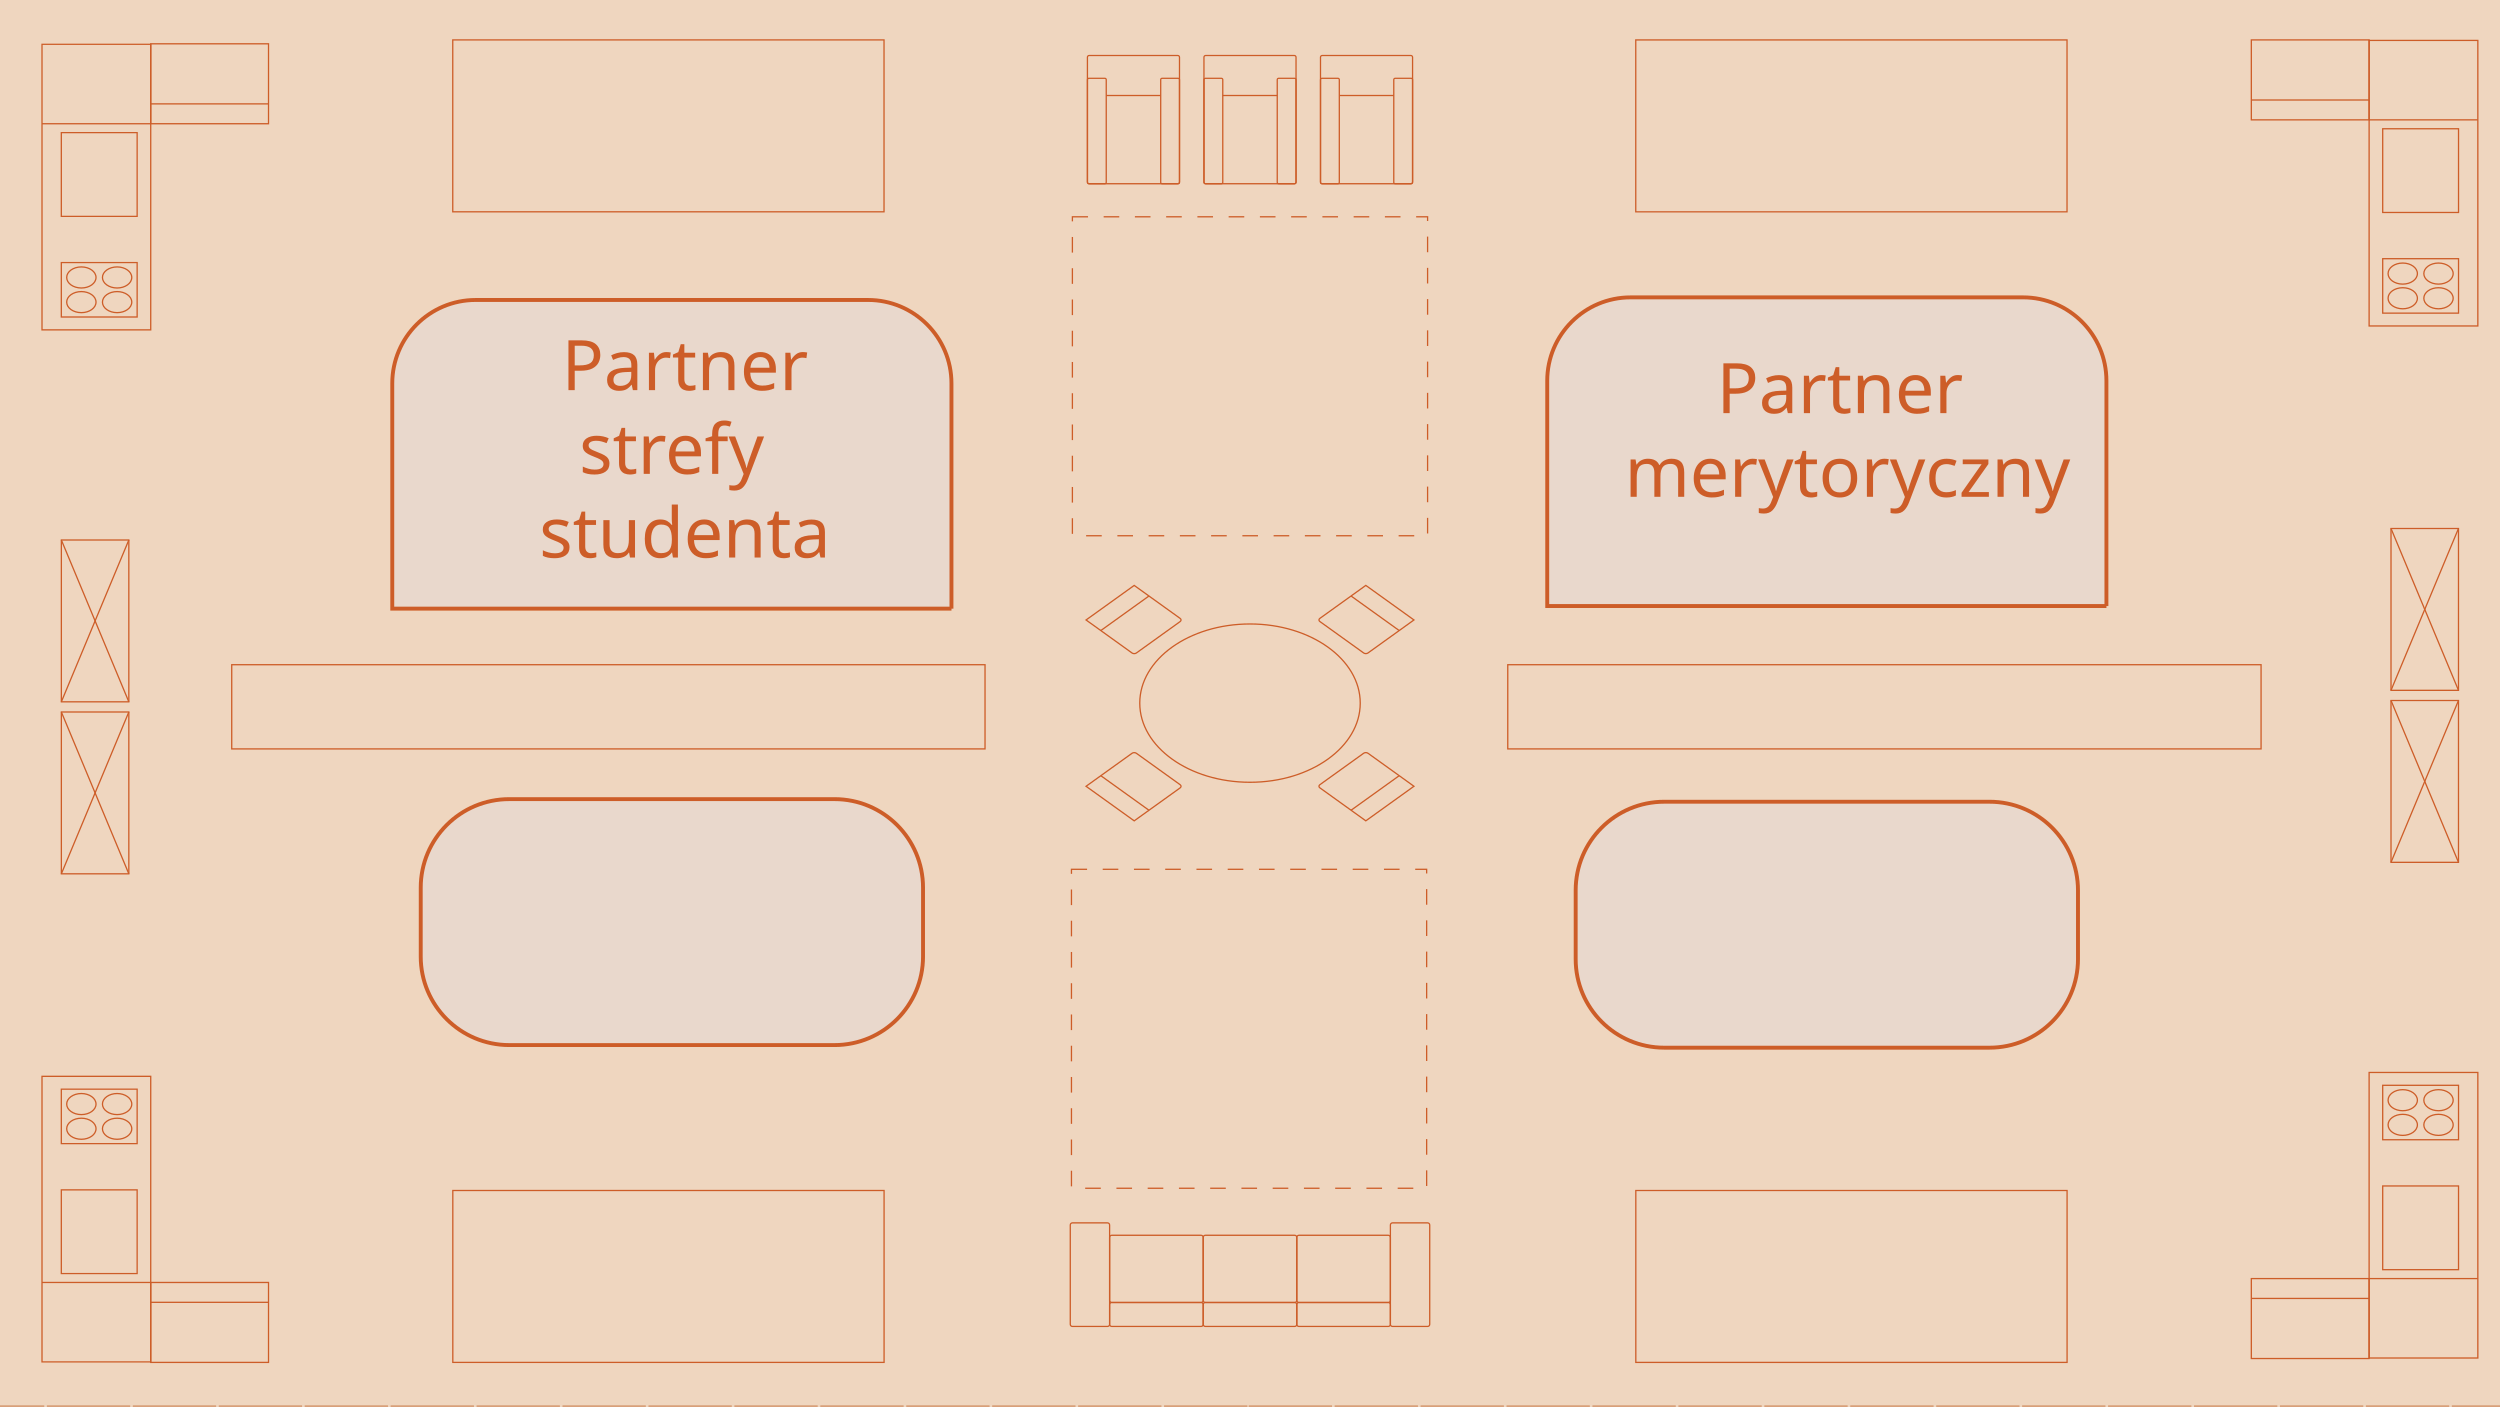
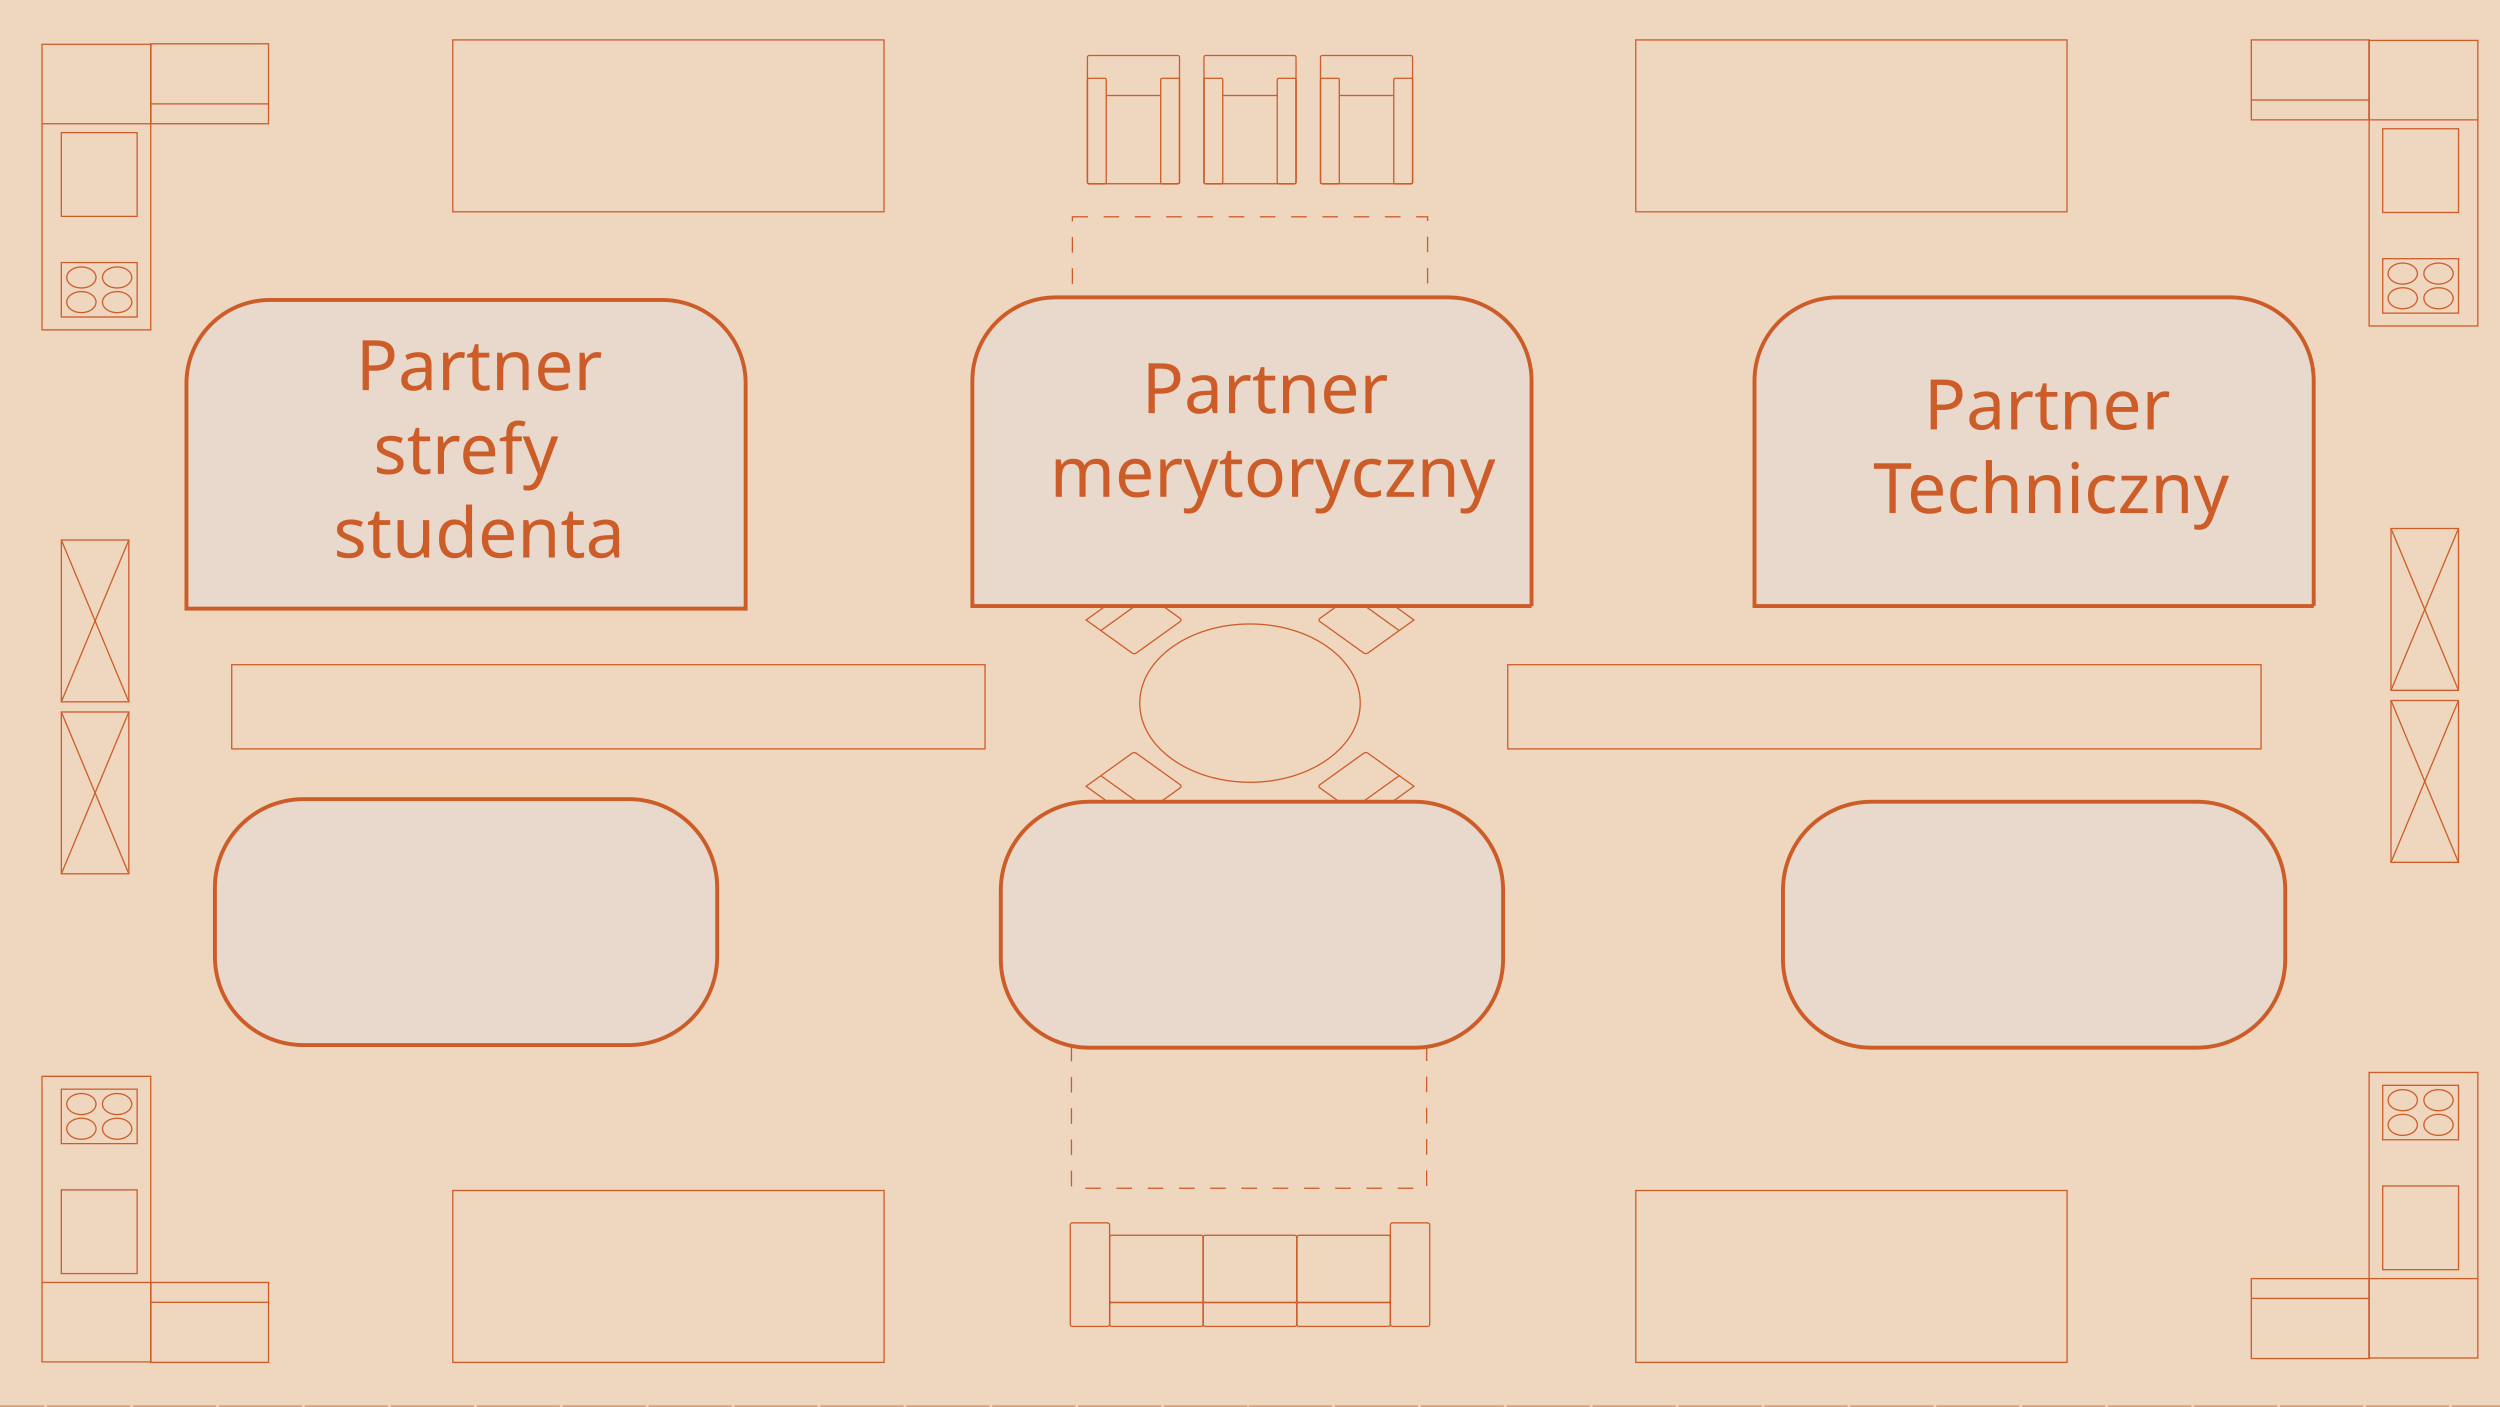
<svg xmlns="http://www.w3.org/2000/svg" xmlns:xlink="http://www.w3.org/1999/xlink" version="1.1" id="Warstwa_1" x="0px" y="0px" viewBox="0 0 1920 1080" style="enable-background:new 0 0 1920 1080;" xml:space="preserve">
  <style type="text/css">
	.st0{fill:none;}
	.st1{fill:none;stroke:#CD5D28;stroke-width:3;stroke-miterlimit:10;}
	.st2{fill:none;stroke:#CD5D28;stroke-miterlimit:10;}
	.st3{fill:#EFD6BF;}
	.st4{opacity:0.16;}
	.st5{fill:url(#SVGID_1_);}
	.st6{fill:url(#SVGID_2_);}
	.st7{fill:url(#SVGID_3_);}
	.st8{fill:url(#SVGID_4_);}
	.st9{fill:url(#SVGID_5_);}
	.st10{fill:url(#SVGID_6_);}
	.st11{fill:none;stroke:#CD5D28;stroke-miterlimit:10;stroke-dasharray:12;}
	.st12{fill:url(#SVGID_7_);}
	.st13{fill:none;stroke:#CD5D28;stroke-width:2;stroke-miterlimit:10;stroke-dasharray:12;}
	.st14{fill:url(#SVGID_8_);}
	.st15{fill:#F37442;}
	.st16{fill:#E5925B;}
	.st17{fill:url(#);}
	.st18{fill:#DF692D;}
	.st19{fill:#E4882B;}
	.st20{fill:#E4862B;}
	.st21{fill:#E2B232;}
	.st22{clip-path:url(#SVGID_10_);}
- 	.st23{fill:#CD5D28;}
- 	.st24{fill:#EDD6C0;}
- 	.st25{opacity:0.65;fill:#E1C3A3;}
- 	.st26{fill:#231F20;}
- 	.st27{fill:#F68E27;}
- 	.st28{fill:url(#SVGID_11_);}
- 	.st29{opacity:0.71;fill:#EFD8AF;}
- 	.st30{opacity:0.75;}
- 	.st31{fill:#D9B98D;}
- 	.st32{opacity:0.67;fill:#E5A875;}
- 	.st33{opacity:0.33;}
- 	.st34{fill:#EEE4CB;}
- 	.st35{opacity:0.65;fill:#D1925A;}
- 	.st36{fill:#D1925A;}
- 	.st37{opacity:0.65;}
- 	.st38{opacity:0.52;fill:#D1925A;}
- 	.st39{fill:none;stroke:#D1925A;stroke-miterlimit:10;}
- 	.st40{fill:none;stroke:#D1925A;stroke-width:3;stroke-miterlimit:10;}
- 	.st41{fill:none;stroke:#CD5D28;stroke-width:0.75;stroke-miterlimit:10;}
- 	.st42{opacity:0.77;}
- 	.st43{fill:none;stroke:#D1925A;stroke-width:0.25;stroke-miterlimit:10;}
- 	.st44{opacity:0.66;}
- 	.st45{fill:none;stroke:#D1925A;stroke-width:7;stroke-miterlimit:10;}
- 	.st46{opacity:0.69;fill:none;stroke:#D1925A;stroke-width:7;stroke-miterlimit:10;}
- 	.st47{fill:none;stroke:#CD5D28;stroke-width:10;stroke-miterlimit:10;}
- 	.st48{fill:none;stroke:#CD5D28;stroke-width:2;stroke-miterlimit:10;}
- 	.st49{clip-path:url(#SVGID_13_);}
- 	.st50{clip-path:url(#SVGID_15_);}
- 	.st51{clip-path:url(#SVGID_17_);}
- 	.st52{clip-path:url(#SVGID_19_);}
- 	.st53{clip-path:url(#SVGID_21_);}
- 	.st54{clip-path:url(#SVGID_23_);}
- 	.st55{fill:none;stroke:#CD5D28;stroke-linejoin:round;stroke-miterlimit:10;}
- 	.st56{fill:none;stroke:#622507;stroke-miterlimit:10;}
- 	.st57{fill:none;stroke:#CD5D28;stroke-width:0.5;stroke-miterlimit:10;}
- 	.st58{fill:none;stroke:#F7B143;stroke-width:0.5;stroke-miterlimit:10;}
- 	.st59{fill:#E9D8CC;stroke:#CD5D28;stroke-width:3;stroke-miterlimit:10;}
- 	.st60{fill:none;stroke:#D8A07A;stroke-width:2;stroke-miterlimit:10;}
- 	.st61{opacity:0.59;}
- 	.st62{fill:none;stroke:#CD5D28;stroke-miterlimit:10;stroke-dasharray:11.968,11.968;}
- 	.st63{fill:none;stroke:#CD5D28;stroke-miterlimit:10;stroke-dasharray:12.121,12.121;}
- 	.st64{fill:none;stroke:#CD5D28;stroke-miterlimit:10;stroke-dasharray:12.109,12.109;}
- 	.st65{fill:#E4BB9D;stroke:#CD5D28;stroke-width:3;stroke-miterlimit:10;}
- 	.st66{font-family:'UnicaOne-Regular';}
- 	.st67{font-size:53.567px;}
- 	.st68{fill:none;stroke:#CD5D28;stroke-width:0.1;stroke-miterlimit:10;}
- 	.st69{clip-path:url(#SVGID_31_);}
- 	.st70{clip-path:url(#SVGID_33_);}
- 	.st71{clip-path:url(#SVGID_35_);}
- 	.st72{clip-path:url(#SVGID_37_);}
- 	.st73{clip-path:url(#SVGID_39_);}
- 	.st74{clip-path:url(#SVGID_41_);}
- 	.st75{opacity:0.71;}
+ 	.st23{clip-path:url(#SVGID_12_);}
+ 	.st24{fill:#CD5D28;}
+ 	.st25{fill:#EDD6C0;}
+ 	.st26{opacity:0.65;fill:#E1C3A3;}
+ 	.st27{fill:#231F20;}
+ 	.st28{fill:#F68E27;}
+ 	.st29{fill:url(#SVGID_15_);}
+ 	.st30{opacity:0.71;fill:#EFD8AF;}
+ 	.st31{opacity:0.75;}
+ 	.st32{fill:#D9B98D;}
+ 	.st33{opacity:0.67;fill:#E5A875;}
+ 	.st34{opacity:0.33;}
+ 	.st35{fill:#EEE4CB;}
+ 	.st36{opacity:0.65;fill:#D1925A;}
+ 	.st37{fill:#D1925A;}
+ 	.st38{opacity:0.65;}
+ 	.st39{opacity:0.52;fill:#D1925A;}
+ 	.st40{fill:none;stroke:#D1925A;stroke-miterlimit:10;}
+ 	.st41{fill:none;stroke:#D1925A;stroke-width:3;stroke-miterlimit:10;}
+ 	.st42{fill:none;stroke:#CD5D28;stroke-width:0.75;stroke-miterlimit:10;}
+ 	.st43{opacity:0.77;}
+ 	.st44{fill:none;stroke:#D1925A;stroke-width:0.25;stroke-miterlimit:10;}
+ 	.st45{opacity:0.66;}
+ 	.st46{fill:none;stroke:#D1925A;stroke-width:7;stroke-miterlimit:10;}
+ 	.st47{opacity:0.69;fill:none;stroke:#D1925A;stroke-width:7;stroke-miterlimit:10;}
+ 	.st48{fill:none;stroke:#CD5D28;stroke-width:10;stroke-miterlimit:10;}
+ 	.st49{fill:none;stroke:#CD5D28;stroke-width:2;stroke-miterlimit:10;}
+ 	.st50{clip-path:url(#SVGID_17_);}
+ 	.st51{clip-path:url(#SVGID_19_);}
+ 	.st52{clip-path:url(#SVGID_21_);}
+ 	.st53{clip-path:url(#SVGID_23_);}
+ 	.st54{clip-path:url(#SVGID_25_);}
+ 	.st55{clip-path:url(#SVGID_27_);}
+ 	.st56{fill:none;stroke:#CD5D28;stroke-linejoin:round;stroke-miterlimit:10;}
+ 	.st57{fill:none;stroke:#622507;stroke-miterlimit:10;}
+ 	.st58{fill:none;stroke:#CD5D28;stroke-width:0.5;stroke-miterlimit:10;}
+ 	.st59{fill:none;stroke:#F7B143;stroke-width:0.5;stroke-miterlimit:10;}
+ 	.st60{fill:#E9D8CC;stroke:#CD5D28;stroke-width:3;stroke-miterlimit:10;}
+ 	.st61{fill:none;stroke:#D8A07A;stroke-width:2;stroke-miterlimit:10;}
+ 	.st62{opacity:0.59;}
+ 	.st63{fill:none;stroke:#CD5D28;stroke-miterlimit:10;stroke-dasharray:11.968,11.968;}
+ 	.st64{fill:none;stroke:#CD5D28;stroke-miterlimit:10;stroke-dasharray:12.121,12.121;}
+ 	.st65{fill:none;stroke:#CD5D28;stroke-miterlimit:10;stroke-dasharray:12.109,12.109;}
+ 	.st66{fill:#E4BB9D;stroke:#CD5D28;stroke-width:3;stroke-miterlimit:10;}
+ 	.st67{font-family:'UnicaOne-Regular';}
+ 	.st68{font-size:53.567px;}
+ 	.st69{fill:none;stroke:#CD5D28;stroke-width:0.1;stroke-miterlimit:10;}
+ 	.st70{clip-path:url(#SVGID_35_);}
+ 	.st71{clip-path:url(#SVGID_37_);}
+ 	.st72{clip-path:url(#SVGID_39_);}
+ 	.st73{clip-path:url(#SVGID_41_);}
+ 	.st74{clip-path:url(#SVGID_43_);}
+ 	.st75{clip-path:url(#SVGID_45_);}
+ 	.st76{opacity:0.71;}
+ 	.st77{fill:#E8D7CB;stroke:#CC5D27;stroke-width:3;stroke-miterlimit:10;}
+ 	.st78{opacity:0.09;fill:#FFFFFF;}
+ 	.st79{fill:#BCD043;}
+ 	.st80{fill:#1D1D1B;}
+ 	.st81{fill:#56B47F;}
+ 	.st82{fill:#48BBC7;}
+ 	.st83{fill:#DB296A;}
+ 	.st84{fill:#A54793;}
+ 	.st85{fill:#ED751D;}
+ 	.st86{fill:#F18E2A;}
+ 	.st87{fill:#DB151B;}
+ 	.st88{fill:#1D1E1C;}
+ 	.st89{fill:#0871B6;}
+ 	.st90{fill:#F5A222;}
+ 	.st91{fill:#77B52E;}
+ 	.st92{fill:#E00C19;}
+ 	.st93{fill:#BCD043;stroke:#000000;stroke-miterlimit:10;}
+ 	.st94{fill:none;stroke:#000000;stroke-linecap:round;stroke-linejoin:round;stroke-miterlimit:10;}
+ 	.st95{fill:#ED751D;stroke:#010101;stroke-miterlimit:10;}
+ 	.st96{fill:none;stroke:#000000;stroke-width:2;stroke-miterlimit:10;}
+ 	.st97{fill:#DB296A;stroke:#000000;stroke-miterlimit:10;}
+ 	.st98{fill:#48BBC7;stroke:#040202;stroke-miterlimit:10;}
+ 	.st99{fill:#56B47F;stroke:#000000;stroke-miterlimit:10;}
+ 	.st100{fill:#A54793;stroke:#010101;stroke-miterlimit:10;}
+ 	.st101{fill:#F18E2A;stroke:#040202;stroke-miterlimit:10;}
+ 	.st102{fill:#41A1D8;stroke:#010202;stroke-miterlimit:10;}
+ 	.st103{fill:none;stroke:#000000;stroke-miterlimit:10;}
+ 	.st104{fill:#68737A;}
+ 	.st105{fill:#910028;}
+ 	.st106{fill:#E7531D;}
+ 	.st107{fill:#23A6DF;}
+ 	.st108{fill:#010101;}
+ 	.st109{fill:#020202;}
+ 	.st110{fill:#020303;}
+ 	.st111{fill:#273D83;}
+ 	.st112{fill:#523E90;}
+ 	.st113{fill:#592C85;}
+ 	.st114{fill:#FCFCFD;}
+ 	.st115{fill:#010000;}
+ 	.st116{fill:#FFFFFF;}
+ 	.st117{fill:#2C2E71;}
+ 	.st118{fill:#009AAE;}
</style>
  <pattern y="-5400" width="131.06" height="131.18" patternUnits="userSpaceOnUse" id="Nowa_próbka_wzorka_4" viewBox="0 -131.18 131.06 131.18" style="overflow:visible;">
    <g>
      <rect y="-131.18" class="st0" width="131.06" height="131.18" />
      <polyline class="st1" points="131.06,-1.5 1.5,-1.5 1.5,-131.06   " />
      <line class="st2" x1="66.28" y1="-131.18" x2="66.28" y2="-1.5" />
      <line class="st2" x1="97.22" y1="-131.18" x2="97.22" y2="-1.5" />
      <line class="st2" x1="33.07" y1="-131.18" x2="33.07" y2="-1.5" />
      <line class="st2" x1="129.99" y1="-65.21" x2="0.31" y2="-65.21" />
      <line class="st2" x1="129.99" y1="-34.27" x2="0.31" y2="-34.27" />
      <line class="st2" x1="129.99" y1="-98.41" x2="0.31" y2="-98.41" />
    </g>
  </pattern>
  <g>
    <rect x="-5" y="-5320" class="st3" width="1937" height="8560" />
  </g>
  <g class="st4">
    <pattern id="SVGID_1_" xlink:href="#Nowa_prĂłbka_wzorka_4" patternTransform="matrix(1 0 0 0.3268 6.5 -847.5933)" class="st4">
	</pattern>
    <rect x="-8.5" y="-1080" class="st5" width="1937" height="1085" />
  </g>
  <g class="st4">
    <pattern id="SVGID_2_" xlink:href="#Nowa_prĂłbka_wzorka_4" patternTransform="matrix(1 0 0 0.3268 6.5 -839.3646)" class="st4">
	</pattern>
    <rect x="-8.5" class="st6" width="1937" height="1085" />
  </g>
  <g>
    <path class="st2" d="M850.57,1018.71h-26.99c-0.89,0-1.61-0.72-1.61-1.61v-76.32c0-0.89,0.72-1.61,1.61-1.61h26.99   c0.89,0,1.61,0.72,1.61,1.61v76.32C852.19,1017.99,851.46,1018.71,850.57,1018.71z" />
    <path class="st2" d="M1096.42,1018.71h-26.99c-0.89,0-1.61-0.72-1.61-1.61v-76.32c0-0.89,0.72-1.61,1.61-1.61h26.99   c0.89,0,1.61,0.72,1.61,1.61v76.32C1098.03,1017.99,1097.31,1018.71,1096.42,1018.71z" />
    <g>
      <path class="st2" d="M922.45,1018.71H853.8c-0.89,0-1.61-0.72-1.61-1.61v-15.18c0-0.89,0.72-1.61,1.61-1.61h68.65    c0.89,0,1.61,0.72,1.61,1.61v15.18C924.06,1017.99,923.34,1018.71,922.45,1018.71z" />
      <path class="st2" d="M922.45,948.69H853.8c-0.89,0-1.61,0.72-1.61,1.61v48.38c0,0.89,0.72,1.61,1.61,1.61h68.65    c0.89,0,1.61-0.72,1.61-1.61v-48.38C924.06,949.41,923.34,948.69,922.45,948.69z" />
    </g>
    <g>
      <path class="st2" d="M994.32,1018.71h-68.65c-0.89,0-1.61-0.72-1.61-1.61v-15.18c0-0.89,0.72-1.61,1.61-1.61h68.65    c0.89,0,1.61,0.72,1.61,1.61v15.18C995.94,1017.99,995.22,1018.71,994.32,1018.71z" />
      <path class="st2" d="M994.32,948.69h-68.65c-0.89,0-1.61,0.72-1.61,1.61v48.38c0,0.89,0.72,1.61,1.61,1.61h68.65    c0.89,0,1.61-0.72,1.61-1.61v-48.38C995.94,949.41,995.22,948.69,994.32,948.69z" />
    </g>
    <g>
      <path class="st2" d="M1066.2,1018.71h-68.65c-0.89,0-1.61-0.72-1.61-1.61v-15.18c0-0.89,0.72-1.61,1.61-1.61h68.65    c0.89,0,1.61,0.72,1.61,1.61v15.18C1067.81,1017.99,1067.09,1018.71,1066.2,1018.71z" />
      <path class="st2" d="M1066.2,948.69h-68.65c-0.89,0-1.61,0.72-1.61,1.61v48.38c0,0.89,0.72,1.61,1.61,1.61h68.65    c0.89,0,1.61-0.72,1.61-1.61v-48.38C1067.81,949.41,1067.09,948.69,1066.2,948.69z" />
    </g>
  </g>
  <g>
    <ellipse class="st2" cx="960" cy="540" rx="84.66" ry="60.79" />
    <g>
      <g>
        <path class="st2" d="M871.06,630.41l-36.97-26.54l35.31-25.35c0.92-0.66,2.41-0.66,3.33,0l33.64,24.16     c0.92,0.66,0.92,1.73,0,2.39L871.06,630.41z" />
        <line class="st2" x1="845.42" y1="595.73" x2="882.39" y2="622.27" />
      </g>
      <g>
        <path class="st2" d="M1048.94,449.59l36.97,26.54l-35.3,25.35c-0.92,0.66-2.41,0.66-3.33,0l-33.64-24.16     c-0.92-0.66-0.92-1.73,0-2.39L1048.94,449.59z" />
        <line class="st2" x1="1074.58" y1="484.27" x2="1037.61" y2="457.73" />
      </g>
    </g>
    <g>
      <g>
        <path class="st2" d="M834.09,476.14l36.97-26.54l35.31,25.35c0.92,0.66,0.92,1.73,0,2.39l-33.64,24.16     c-0.92,0.66-2.41,0.66-3.33,0L834.09,476.14z" />
        <line class="st2" x1="882.39" y1="457.73" x2="845.42" y2="484.27" />
      </g>
      <g>
        <path class="st2" d="M1085.91,603.86l-36.97,26.54l-35.3-25.35c-0.92-0.66-0.92-1.73,0-2.39l33.64-24.16     c0.92-0.66,2.41-0.66,3.33,0L1085.91,603.86z" />
        <line class="st2" x1="1037.61" y1="622.27" x2="1074.58" y2="595.73" />
      </g>
    </g>
  </g>
  <rect x="1157.97" y="510.5" class="st2" width="578.53" height="64.66" />
  <rect x="177.97" y="510.5" class="st2" width="578.53" height="64.66" />
  <g>
    <g>
      <path class="st2" d="M904.55,141.1h-68.11c-0.72,0-1.3-0.58-1.3-1.3V43.93c0-0.72,0.58-1.3,1.3-1.3h68.11c0.72,0,1.3,0.58,1.3,1.3    v95.87C905.85,140.52,905.27,141.1,904.55,141.1z" />
      <path class="st2" d="M848.54,141.1h-12.34c-0.58,0-1.05-0.47-1.05-1.05V61.19c0-0.58,0.47-1.05,1.05-1.05h12.34    c0.58,0,1.05,0.47,1.05,1.05v78.86C849.58,140.63,849.12,141.1,848.54,141.1z" />
      <path class="st2" d="M904.81,141.1h-12.34c-0.58,0-1.05-0.47-1.05-1.05V61.19c0-0.58,0.47-1.05,1.05-1.05h12.34    c0.58,0,1.05,0.47,1.05,1.05v78.86C905.85,140.63,905.38,141.1,904.81,141.1z" />
      <line class="st2" x1="849.58" y1="73.35" x2="891.42" y2="73.35" />
    </g>
    <g>
      <path class="st2" d="M994.05,141.1h-68.11c-0.72,0-1.3-0.58-1.3-1.3V43.93c0-0.72,0.58-1.3,1.3-1.3h68.11c0.72,0,1.3,0.58,1.3,1.3    v95.87C995.35,140.52,994.77,141.1,994.05,141.1z" />
      <path class="st2" d="M938.04,141.1h-12.34c-0.58,0-1.05-0.47-1.05-1.05V61.19c0-0.58,0.47-1.05,1.05-1.05h12.34    c0.58,0,1.05,0.47,1.05,1.05v78.86C939.08,140.63,938.62,141.1,938.04,141.1z" />
      <path class="st2" d="M994.31,141.1h-12.34c-0.58,0-1.05-0.47-1.05-1.05V61.19c0-0.58,0.47-1.05,1.05-1.05h12.34    c0.58,0,1.05,0.47,1.05,1.05v78.86C995.35,140.63,994.88,141.1,994.31,141.1z" />
      <line class="st2" x1="939.08" y1="73.35" x2="980.92" y2="73.35" />
    </g>
    <g>
      <path class="st2" d="M1083.55,141.1h-68.11c-0.72,0-1.3-0.58-1.3-1.3V43.93c0-0.72,0.58-1.3,1.3-1.3h68.11    c0.72,0,1.3,0.58,1.3,1.3v95.87C1084.85,140.52,1084.27,141.1,1083.55,141.1z" />
      <path class="st2" d="M1027.54,141.1h-12.34c-0.58,0-1.05-0.47-1.05-1.05V61.19c0-0.58,0.47-1.05,1.05-1.05h12.34    c0.58,0,1.05,0.47,1.05,1.05v78.86C1028.58,140.63,1028.12,141.1,1027.54,141.1z" />
      <path class="st2" d="M1083.81,141.1h-12.34c-0.58,0-1.05-0.47-1.05-1.05V61.19c0-0.58,0.47-1.05,1.05-1.05h12.34    c0.58,0,1.05,0.47,1.05,1.05v78.86C1084.85,140.63,1084.38,141.1,1083.81,141.1z" />
      <line class="st2" x1="1028.58" y1="73.35" x2="1070.42" y2="73.35" />
    </g>
  </g>
  <g>
    <g>
      <rect x="47.12" y="546.81" class="st2" width="51.82" height="124.28" />
      <g>
        <line class="st2" x1="98.94" y1="546.81" x2="47.12" y2="671.1" />
        <line class="st2" x1="47.12" y1="546.81" x2="98.94" y2="671.1" />
      </g>
      <g>
        <rect x="47.12" y="414.72" class="st2" width="51.82" height="124.28" />
        <g>
          <line class="st2" x1="98.94" y1="414.72" x2="47.12" y2="539" />
          <line class="st2" x1="47.12" y1="414.72" x2="98.94" y2="539" />
        </g>
      </g>
    </g>
    <g>
      <rect x="32.27" y="34.02" transform="matrix(-1 -1.224647e-16 1.224647e-16 -1 148.0286 287.3493)" class="st2" width="83.5" height="219.3" />
      <rect x="115.76" y="33.63" transform="matrix(-1 -1.224647e-16 1.224647e-16 -1 321.9814 128.6577)" class="st2" width="90.46" height="61.4" />
      <line class="st2" x1="206.22" y1="79.78" x2="115.76" y2="79.78" />
      <line class="st2" x1="115.76" y1="95.03" x2="32.27" y2="95.03" />
      <g>
        <rect x="47.1" y="201.66" transform="matrix(-1 -1.224647e-16 1.224647e-16 -1 152.4232 445.1226)" class="st2" width="58.23" height="41.81" />
        <g>
          <g>
            <ellipse class="st2" cx="89.94" cy="232.03" rx="11.26" ry="8.09" />
            <ellipse class="st2" cx="62.48" cy="232.03" rx="11.26" ry="8.09" />
          </g>
          <g>
            <ellipse class="st2" cx="89.94" cy="213.09" rx="11.26" ry="8.09" />
            <ellipse class="st2" cx="62.48" cy="213.09" rx="11.26" ry="8.09" />
          </g>
        </g>
      </g>
      <rect x="47.1" y="101.86" transform="matrix(-1 -1.224647e-16 1.224647e-16 -1 152.4232 268.0221)" class="st2" width="58.23" height="64.29" />
    </g>
    <g>
      <rect x="32.27" y="826.63" transform="matrix(-1 -1.224647e-16 1.224647e-16 -1 148.0286 1872.565)" class="st2" width="83.5" height="219.3" />
      <rect x="115.76" y="984.93" transform="matrix(-1 -1.224647e-16 1.224647e-16 -1 321.9814 2031.256)" class="st2" width="90.46" height="61.4" />
      <line class="st2" x1="206.22" y1="1000.18" x2="115.76" y2="1000.18" />
      <line class="st2" x1="115.76" y1="984.93" x2="32.27" y2="984.93" />
      <g>
        <rect x="47.1" y="836.49" transform="matrix(-1 -1.224647e-16 1.224647e-16 -1 152.4232 1714.791)" class="st2" width="58.23" height="41.81" />
        <g>
          <g>
            <ellipse class="st2" cx="89.94" cy="847.92" rx="11.26" ry="8.09" />
            <ellipse class="st2" cx="62.48" cy="847.92" rx="11.26" ry="8.09" />
          </g>
          <g>
            <ellipse class="st2" cx="89.94" cy="866.87" rx="11.26" ry="8.09" />
            <ellipse class="st2" cx="62.48" cy="866.87" rx="11.26" ry="8.09" />
          </g>
        </g>
      </g>
      <rect x="47.1" y="913.8" transform="matrix(-1 -1.224647e-16 1.224647e-16 -1 152.4232 1891.892)" class="st2" width="58.23" height="64.29" />
    </g>
    <rect x="347.76" y="914.3" class="st2" width="331.21" height="132.02" />
    <rect x="347.72" y="30.65" class="st2" width="331.21" height="132.02" />
  </g>
  <g>
    <g>
      <rect x="1836.3" y="405.88" transform="matrix(-1 -1.224647e-16 1.224647e-16 -1 3724.415 936.0485)" class="st2" width="51.82" height="124.28" />
      <g>
        <line class="st2" x1="1836.3" y1="530.17" x2="1888.12" y2="405.88" />
        <line class="st2" x1="1888.12" y1="530.17" x2="1836.3" y2="405.88" />
      </g>
      <g>
        <rect x="1836.3" y="537.98" transform="matrix(-1 -1.224647e-16 1.224647e-16 -1 3724.415 1200.244)" class="st2" width="51.82" height="124.28" />
        <g>
          <line class="st2" x1="1836.3" y1="662.26" x2="1888.12" y2="537.98" />
          <line class="st2" x1="1888.12" y1="662.26" x2="1836.3" y2="537.98" />
        </g>
      </g>
    </g>
    <g>
      <rect x="1819.48" y="823.65" class="st2" width="83.5" height="219.3" />
      <rect x="1729.02" y="981.95" class="st2" width="90.46" height="61.4" />
      <line class="st2" x1="1729.02" y1="997.2" x2="1819.48" y2="997.2" />
      <line class="st2" x1="1819.48" y1="981.95" x2="1902.98" y2="981.95" />
      <g>
        <rect x="1829.92" y="833.51" class="st2" width="58.23" height="41.81" />
        <g>
          <g>
            <ellipse class="st2" cx="1845.3" cy="844.95" rx="11.26" ry="8.09" />
            <ellipse class="st2" cx="1872.76" cy="844.95" rx="11.26" ry="8.09" />
          </g>
          <g>
            <ellipse class="st2" cx="1845.3" cy="863.89" rx="11.26" ry="8.09" />
            <ellipse class="st2" cx="1872.76" cy="863.89" rx="11.26" ry="8.09" />
          </g>
        </g>
      </g>
      <rect x="1829.92" y="910.82" class="st2" width="58.23" height="64.29" />
    </g>
    <g>
      <rect x="1819.48" y="31.04" class="st2" width="83.5" height="219.3" />
      <rect x="1729.02" y="30.65" class="st2" width="90.46" height="61.4" />
      <line class="st2" x1="1729.02" y1="76.8" x2="1819.48" y2="76.8" />
      <line class="st2" x1="1819.48" y1="92.05" x2="1902.98" y2="92.05" />
      <g>
        <rect x="1829.92" y="198.68" class="st2" width="58.23" height="41.81" />
        <g>
          <g>
            <ellipse class="st2" cx="1845.3" cy="229.06" rx="11.26" ry="8.09" />
            <ellipse class="st2" cx="1872.76" cy="229.06" rx="11.26" ry="8.09" />
          </g>
          <g>
            <ellipse class="st2" cx="1845.3" cy="210.11" rx="11.26" ry="8.09" />
            <ellipse class="st2" cx="1872.76" cy="210.11" rx="11.26" ry="8.09" />
          </g>
        </g>
      </g>
      <rect x="1829.92" y="98.89" class="st2" width="58.23" height="64.29" />
    </g>
    <rect x="1256.27" y="30.65" transform="matrix(-1 -1.224647e-16 1.224647e-16 -1 2843.744 193.3286)" class="st2" width="331.21" height="132.02" />
    <rect x="1256.31" y="914.3" transform="matrix(-1 -1.224647e-16 1.224647e-16 -1 2843.823 1960.63)" class="st2" width="331.21" height="132.02" />
  </g>
  <rect x="823.6" y="166.5" class="st11" width="272.79" height="244.96" />
  <rect x="822.88" y="667.62" class="st11" width="272.79" height="244.96" />
  <g>
    <g>
-       <line class="st60" x1="34" y1="1080.24" x2="-30" y2="1080.24" />
-     </g>
-     <g>
-       <line class="st60" x1="100" y1="1080.24" x2="36" y2="1080.24" />
-     </g>
-     <g>
-       <line class="st60" x1="166" y1="1080.24" x2="102" y2="1080.24" />
-     </g>
-     <g>
-       <line class="st60" x1="232" y1="1080.24" x2="168" y2="1080.24" />
-     </g>
-     <g>
-       <line class="st60" x1="298" y1="1080.24" x2="234" y2="1080.24" />
-     </g>
-     <g>
-       <line class="st60" x1="364" y1="1080.24" x2="300" y2="1080.24" />
-     </g>
-     <g>
-       <line class="st60" x1="430" y1="1080.24" x2="366" y2="1080.24" />
-     </g>
-     <g>
-       <line class="st60" x1="496" y1="1080.24" x2="432" y2="1080.24" />
-     </g>
-     <g>
-       <line class="st60" x1="562" y1="1080.24" x2="498" y2="1080.24" />
-     </g>
-     <g>
-       <line class="st60" x1="628" y1="1080.24" x2="564" y2="1080.24" />
-     </g>
-     <g>
-       <line class="st60" x1="694" y1="1080.24" x2="630" y2="1080.24" />
-     </g>
-     <g>
-       <line class="st60" x1="760" y1="1080.24" x2="696" y2="1080.24" />
-     </g>
-     <g>
-       <line class="st60" x1="826" y1="1080.24" x2="762" y2="1080.24" />
-     </g>
-     <g>
-       <line class="st60" x1="892" y1="1080.24" x2="828" y2="1080.24" />
-     </g>
-     <g>
-       <line class="st60" x1="958" y1="1080.24" x2="894" y2="1080.24" />
-     </g>
-     <g>
-       <line class="st60" x1="1023" y1="1080.24" x2="959" y2="1080.24" />
-     </g>
-     <g>
-       <line class="st60" x1="1089" y1="1080.24" x2="1025" y2="1080.24" />
-     </g>
-     <g>
-       <line class="st60" x1="1155" y1="1080.24" x2="1091" y2="1080.24" />
-     </g>
-     <g>
-       <line class="st60" x1="1221" y1="1080.24" x2="1157" y2="1080.24" />
-     </g>
-     <g>
-       <line class="st60" x1="1287" y1="1080.24" x2="1223" y2="1080.24" />
-     </g>
-     <g>
-       <line class="st60" x1="1353" y1="1080.24" x2="1289" y2="1080.24" />
-     </g>
-     <g>
-       <line class="st60" x1="1419" y1="1080.24" x2="1355" y2="1080.24" />
-     </g>
-     <g>
-       <line class="st60" x1="1485" y1="1080.24" x2="1421" y2="1080.24" />
-     </g>
-     <g>
-       <line class="st60" x1="1551" y1="1080.24" x2="1487" y2="1080.24" />
-     </g>
-     <g>
-       <line class="st60" x1="1617" y1="1080.24" x2="1553" y2="1080.24" />
-     </g>
-     <g>
-       <line class="st60" x1="1683" y1="1080.24" x2="1619" y2="1080.24" />
-     </g>
-     <g>
-       <line class="st60" x1="1749" y1="1080.24" x2="1685" y2="1080.24" />
-     </g>
-     <g>
-       <line class="st60" x1="1815" y1="1080.24" x2="1751" y2="1080.24" />
-     </g>
-     <g>
-       <line class="st60" x1="1881" y1="1080.24" x2="1817" y2="1080.24" />
-     </g>
-     <g>
-       <line class="st60" x1="1947" y1="1080.24" x2="1883" y2="1080.24" />
+       <line class="st61" x1="34" y1="1080.24" x2="-30" y2="1080.24" />
+     </g>
+     <g>
+       <line class="st61" x1="100" y1="1080.24" x2="36" y2="1080.24" />
+     </g>
+     <g>
+       <line class="st61" x1="166" y1="1080.24" x2="102" y2="1080.24" />
+     </g>
+     <g>
+       <line class="st61" x1="232" y1="1080.24" x2="168" y2="1080.24" />
+     </g>
+     <g>
+       <line class="st61" x1="298" y1="1080.24" x2="234" y2="1080.24" />
+     </g>
+     <g>
+       <line class="st61" x1="364" y1="1080.24" x2="300" y2="1080.24" />
+     </g>
+     <g>
+       <line class="st61" x1="430" y1="1080.24" x2="366" y2="1080.24" />
+     </g>
+     <g>
+       <line class="st61" x1="496" y1="1080.24" x2="432" y2="1080.24" />
+     </g>
+     <g>
+       <line class="st61" x1="562" y1="1080.24" x2="498" y2="1080.24" />
+     </g>
+     <g>
+       <line class="st61" x1="628" y1="1080.24" x2="564" y2="1080.24" />
+     </g>
+     <g>
+       <line class="st61" x1="694" y1="1080.24" x2="630" y2="1080.24" />
+     </g>
+     <g>
+       <line class="st61" x1="760" y1="1080.24" x2="696" y2="1080.24" />
+     </g>
+     <g>
+       <line class="st61" x1="826" y1="1080.24" x2="762" y2="1080.24" />
+     </g>
+     <g>
+       <line class="st61" x1="892" y1="1080.24" x2="828" y2="1080.24" />
+     </g>
+     <g>
+       <line class="st61" x1="958" y1="1080.24" x2="894" y2="1080.24" />
+     </g>
+     <g>
+       <line class="st61" x1="1023" y1="1080.24" x2="959" y2="1080.24" />
+     </g>
+     <g>
+       <line class="st61" x1="1089" y1="1080.24" x2="1025" y2="1080.24" />
+     </g>
+     <g>
+       <line class="st61" x1="1155" y1="1080.24" x2="1091" y2="1080.24" />
+     </g>
+     <g>
+       <line class="st61" x1="1221" y1="1080.24" x2="1157" y2="1080.24" />
+     </g>
+     <g>
+       <line class="st61" x1="1287" y1="1080.24" x2="1223" y2="1080.24" />
+     </g>
+     <g>
+       <line class="st61" x1="1353" y1="1080.24" x2="1289" y2="1080.24" />
+     </g>
+     <g>
+       <line class="st61" x1="1419" y1="1080.24" x2="1355" y2="1080.24" />
+     </g>
+     <g>
+       <line class="st61" x1="1485" y1="1080.24" x2="1421" y2="1080.24" />
+     </g>
+     <g>
+       <line class="st61" x1="1551" y1="1080.24" x2="1487" y2="1080.24" />
+     </g>
+     <g>
+       <line class="st61" x1="1617" y1="1080.24" x2="1553" y2="1080.24" />
+     </g>
+     <g>
+       <line class="st61" x1="1683" y1="1080.24" x2="1619" y2="1080.24" />
+     </g>
+     <g>
+       <line class="st61" x1="1749" y1="1080.24" x2="1685" y2="1080.24" />
+     </g>
+     <g>
+       <line class="st61" x1="1815" y1="1080.24" x2="1751" y2="1080.24" />
+     </g>
+     <g>
+       <line class="st61" x1="1881" y1="1080.24" x2="1817" y2="1080.24" />
+     </g>
+     <g>
+       <line class="st61" x1="1947" y1="1080.24" x2="1883" y2="1080.24" />
    </g>
    <g>
	</g>
  </g>
-   <path class="st59" d="M1617.74,465.44h-429.47V292.44c0-35.38,28.68-64.06,64.06-64.06h301.34c35.38,0,64.06,28.68,64.06,64.06  V465.44z" />
-   <rect x="1244.01" y="282.46" class="st0" width="317.98" height="138.28" />
-   <text transform="matrix(1 0 0 1 1318.365 317.2756)">
-     <tspan x="0" y="0" class="st23 st66 st67">Partner</tspan>
-     <tspan x="-70.63" y="64.28" class="st23 st66 st67">merytoryczny</tspan>
+   <g>
+     <g>
+       <path class="st60" d="M1176.24,465.44H746.77V292.44c0-35.38,28.68-64.06,64.06-64.06h301.34c35.38,0,64.06,28.68,64.06,64.06    V465.44z" />
+       <rect x="802.52" y="282.46" class="st0" width="317.98" height="138.28" />
+       <text transform="matrix(1 0 0 1 876.8708 317.2756)">
+         <tspan x="0" y="0" class="st24 st67 st68">Partner</tspan>
+         <tspan x="-70.63" y="64.28" class="st24 st67 st68">merytoryczny</tspan>
+       </text>
+     </g>
+     <path class="st60" d="M836.62,804.62h249.77c37.56,0,68-30.45,68-68v-52.89c0-37.56-30.45-68-68-68H836.62c-37.56,0-68,30.45-68,68   v52.89C768.62,774.17,799.07,804.62,836.62,804.62z" />
+   </g>
+   <path class="st60" d="M1776.93,465.44h-429.47V292.44c0-35.38,28.68-64.06,64.06-64.06h301.34c35.38,0,64.06,28.68,64.06,64.06  V465.44z" />
+   <rect x="1403.21" y="294.95" class="st0" width="317.98" height="105.54" />
+   <text transform="matrix(1 0 0 1 1477.559 329.7673)">
+     <tspan x="0" y="0" class="st24 st67 st68">Partner</tspan>
+     <tspan x="-38.94" y="64.28" class="st24 st67 st68">Techniczny</tspan>
  </text>
-   <path class="st59" d="M1278.12,804.62h249.77c37.56,0,68-30.45,68-68v-52.89c0-37.56-30.45-68-68-68h-249.77  c-37.56,0-68,30.45-68,68v52.89C1210.11,774.17,1240.56,804.62,1278.12,804.62z" />
-   <path class="st59" d="M730.74,467.44H301.26V294.44c0-35.38,28.68-64.06,64.06-64.06h301.34c35.38,0,64.06,28.68,64.06,64.06V467.44  z" />
-   <rect x="411.01" y="264.81" class="st0" width="209.98" height="167.28" />
-   <text transform="matrix(1 0 0 1 431.3657 299.6272)">
-     <tspan x="0" y="0" class="st23 st66 st67">Partner </tspan>
-     <tspan x="13.45" y="64.28" class="st23 st66 st67">strefy </tspan>
-     <tspan x="-17.22" y="128.56" class="st23 st66 st67">studenta</tspan>
-   </text>
-   <path class="st59" d="M391.12,802.62h249.77c37.56,0,68-30.45,68-68v-52.89c0-37.56-30.45-68-68-68H391.12c-37.56,0-68,30.45-68,68  v52.89C323.11,772.17,353.56,802.62,391.12,802.62z" />
+   <path class="st60" d="M1437.31,804.62h249.77c37.56,0,68-30.45,68-68v-52.89c0-37.56-30.45-68-68-68h-249.77  c-37.56,0-68,30.45-68,68v52.89C1369.31,774.17,1399.75,804.62,1437.31,804.62z" />
+   <g>
+     <g>
+       <path class="st60" d="M572.66,467.44H143.19V294.44c0-35.38,28.68-64.06,64.06-64.06H508.6c35.38,0,64.06,28.68,64.06,64.06    V467.44z" />
+       <rect x="252.94" y="264.81" class="st0" width="209.98" height="167.28" />
+       <text transform="matrix(1 0 0 1 273.289 299.6272)">
+         <tspan x="0" y="0" class="st24 st67 st68">Partner </tspan>
+         <tspan x="13.45" y="64.28" class="st24 st67 st68">strefy </tspan>
+         <tspan x="-17.22" y="128.56" class="st24 st67 st68">studenta</tspan>
+       </text>
+     </g>
+     <path class="st60" d="M233.04,802.62h249.77c37.56,0,68-30.45,68-68v-52.89c0-37.56-30.45-68-68-68H233.04c-37.56,0-68,30.45-68,68   v52.89C165.04,772.17,195.48,802.62,233.04,802.62z" />
+   </g>
</svg>
